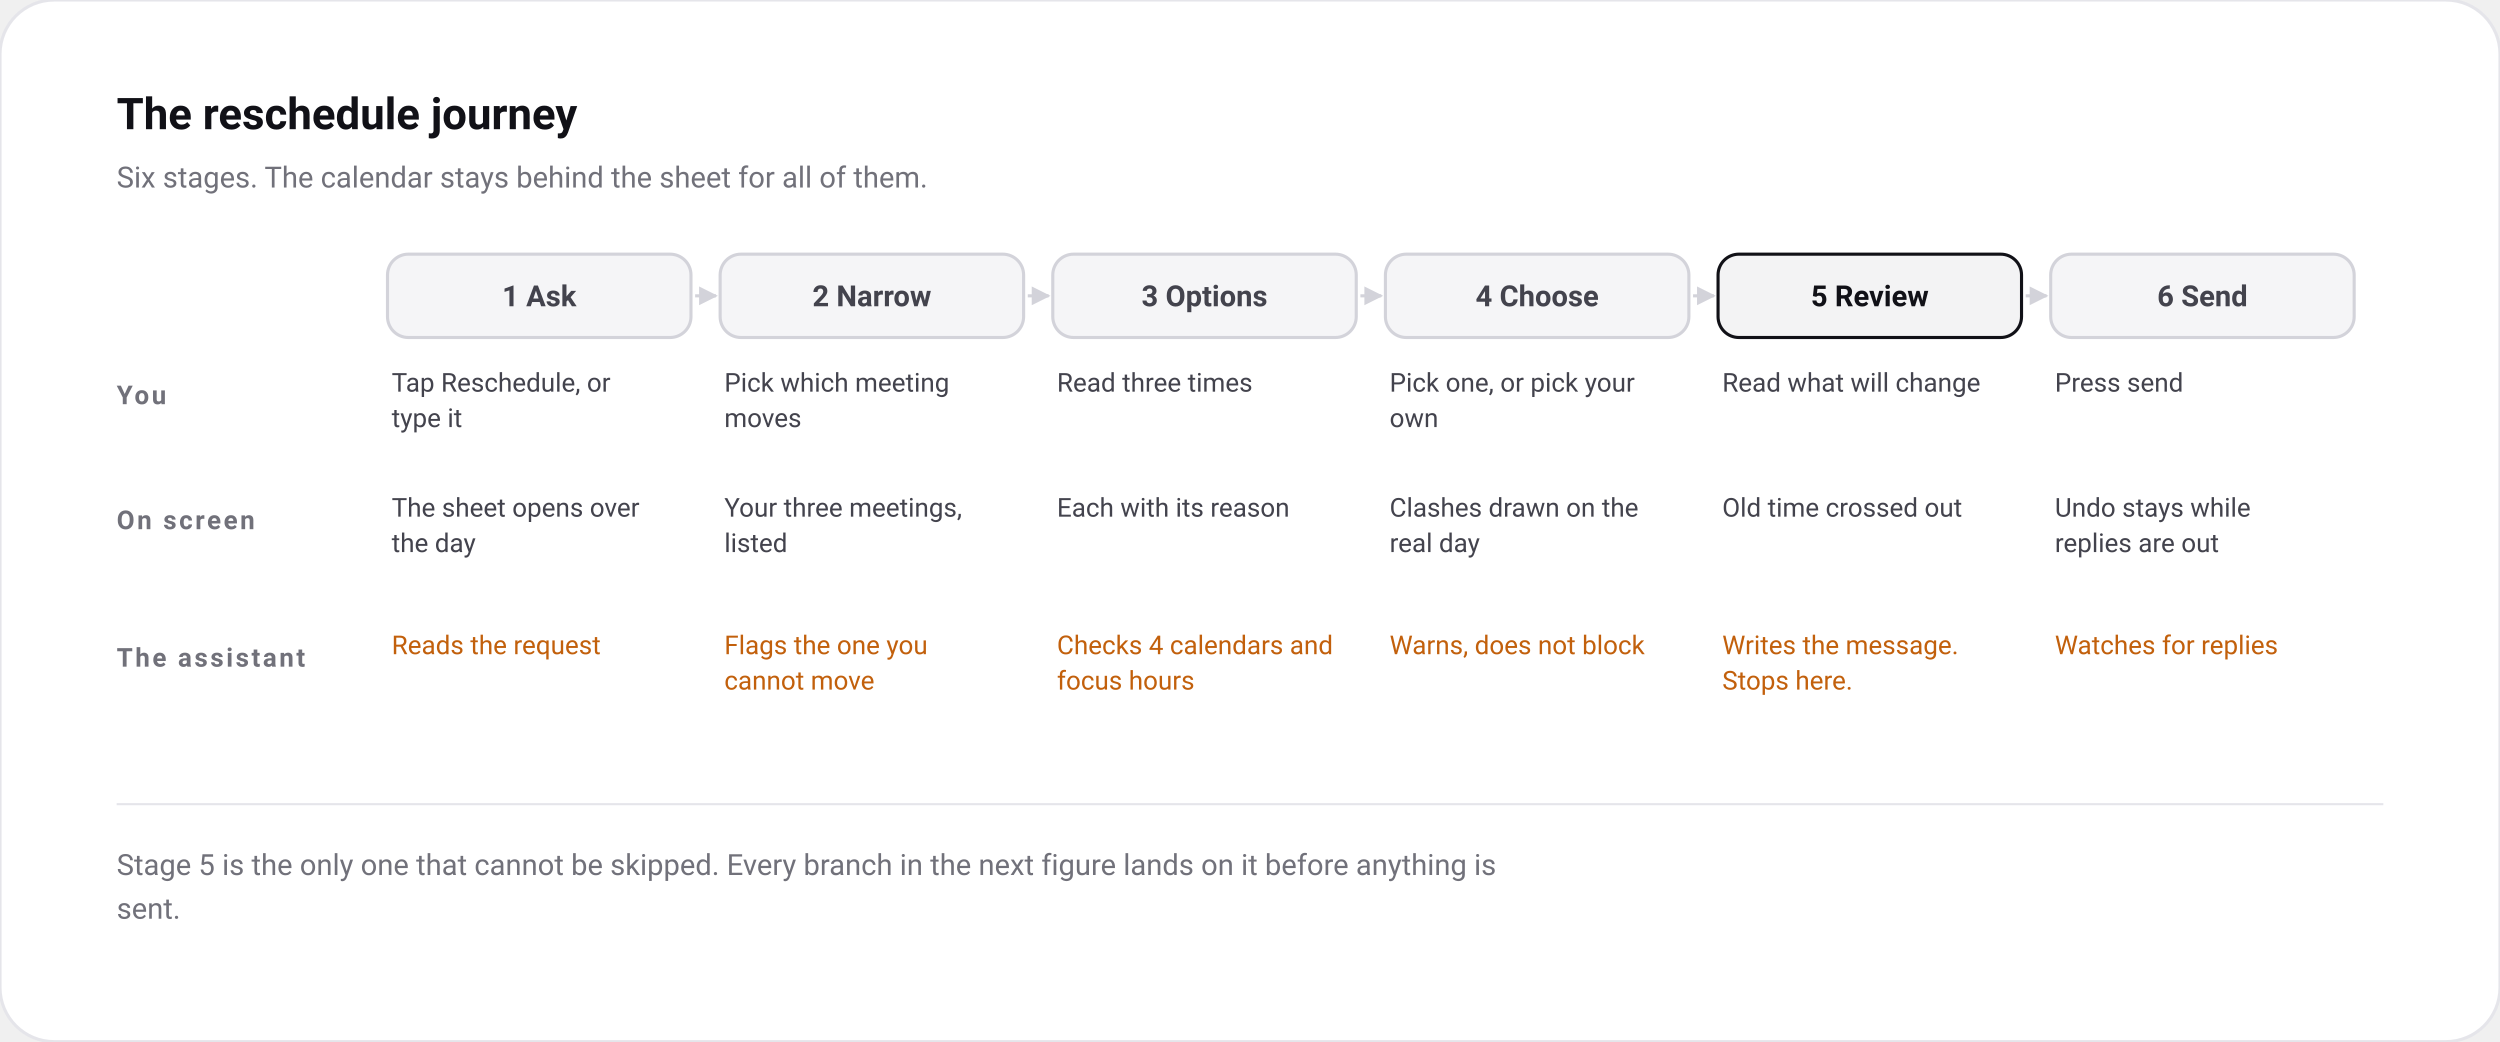
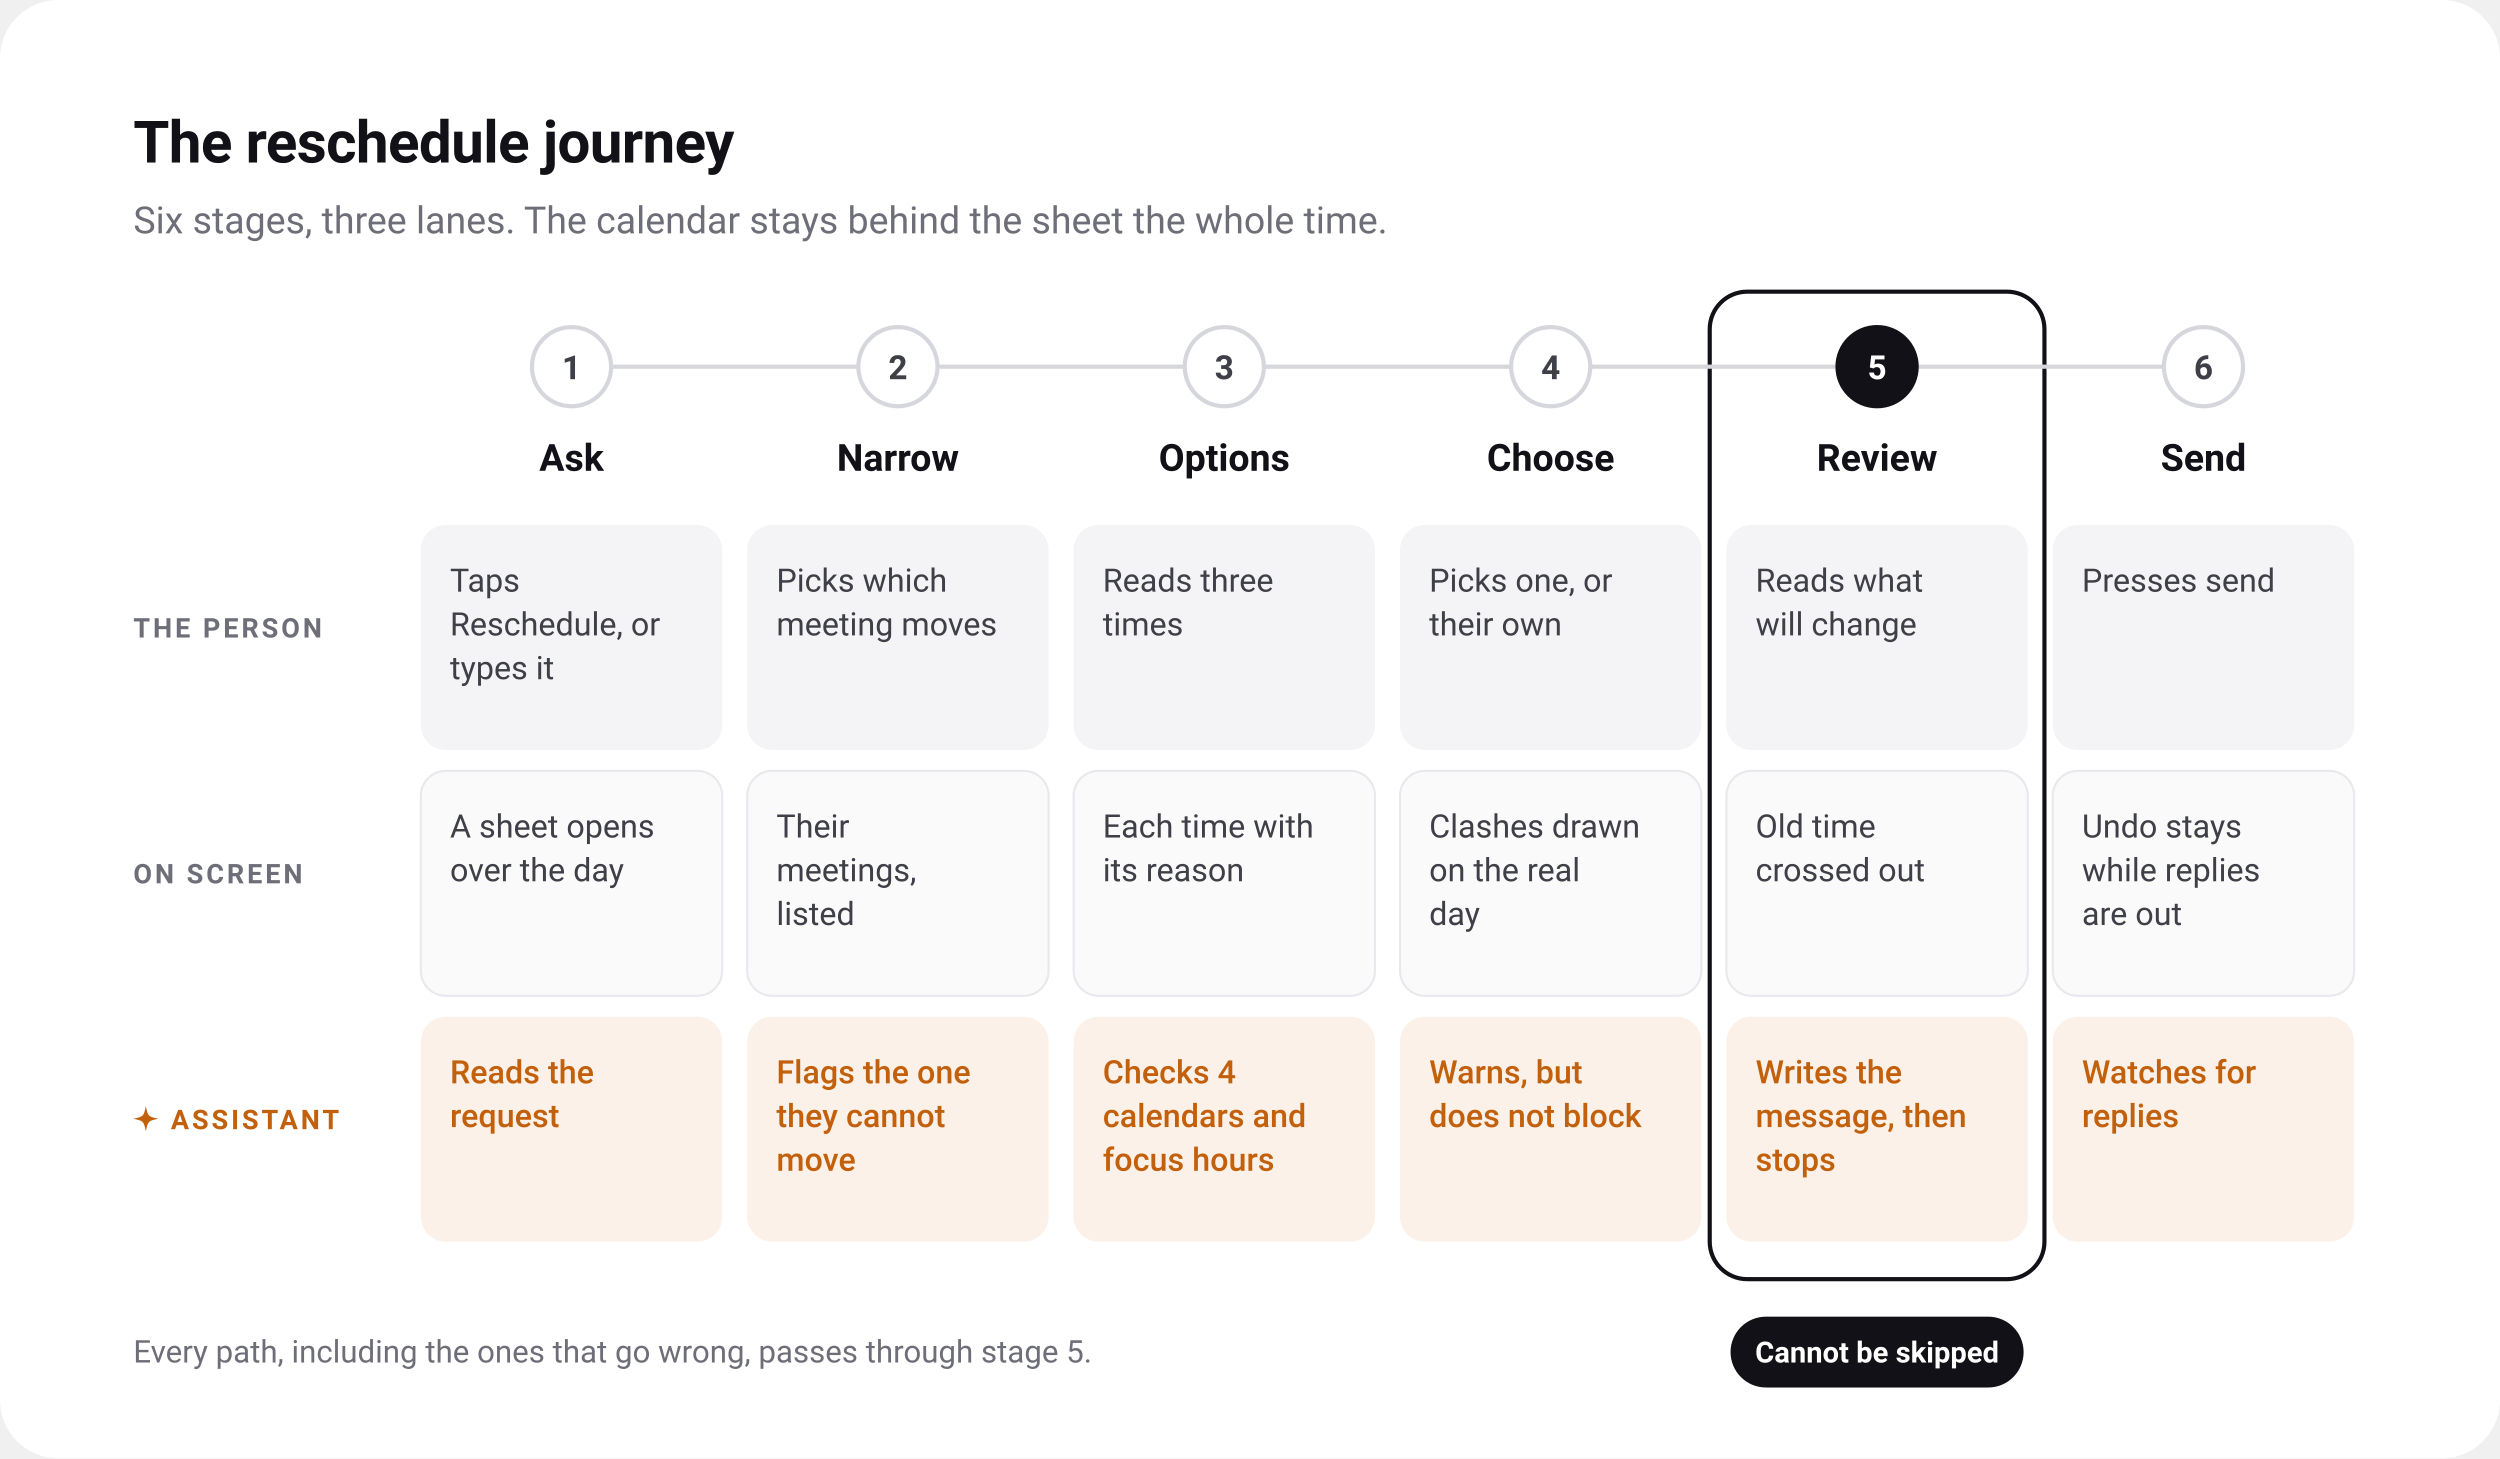
- <svg xmlns="http://www.w3.org/2000/svg" viewBox="0 0 1200 500" width="1200" height="500" role="img">
-   <rect width="1200" height="500" rx="26" fill="#ffffff" stroke="#e5e5ea" stroke-width="1.5" />
+ <svg xmlns="http://www.w3.org/2000/svg" viewBox="0 0 1200 700" width="1200" height="700" role="img">
  <defs>
-     <marker id="a" viewBox="0 0 10 10" refX="9" refY="5" markerWidth="6" markerHeight="6" orient="auto-start-reverse">
-       <path d="M0 0 L10 5 L0 10 z" fill="#d3d3da" />
+     <marker id="a" viewBox="0 0 10 10" refX="8" refY="5" markerWidth="7" markerHeight="7" orient="auto-start-reverse">
+       <path d="M1 1 L9 5 L1 9" fill="none" stroke="#a1a1aa" stroke-width="1.8" stroke-linecap="round" stroke-linejoin="round" />
    </marker>
-     <marker id="ao" viewBox="0 0 10 10" refX="9" refY="5" markerWidth="6" markerHeight="6" orient="auto-start-reverse">
-       <path d="M0 0 L10 5 L0 10 z" fill="#c2600c" />
+     <marker id="ai" viewBox="0 0 10 10" refX="8" refY="5" markerWidth="7" markerHeight="7" orient="auto-start-reverse">
+       <path d="M1 1 L9 5 L1 9" fill="none" stroke="#111117" stroke-width="1.8" stroke-linecap="round" stroke-linejoin="round" />
    </marker>
+     <pattern id="stripe" width="10" height="10" patternUnits="userSpaceOnUse" patternTransform="rotate(45)">
+       <rect width="10" height="10" fill="#f1f1f4" />
+       <rect width="4" height="10" fill="#dcdce2" />
+     </pattern>
  </defs>
-   <text x="56" y="62" font-family="system-ui,-apple-system,'Segoe UI',Roboto,Helvetica,Arial,sans-serif" font-size="21" font-weight="600" fill="#111117" text-anchor="start">The reschedule journey</text>
-   <text x="56" y="90" font-family="system-ui,-apple-system,'Segoe UI',Roboto,Helvetica,Arial,sans-serif" font-size="14" font-weight="400" fill="#71717a" text-anchor="start">Six stages. The calendar stays behind the sheet for all of them.</text>
-   <text x="56" y="194" font-family="system-ui,-apple-system,'Segoe UI',Roboto,Helvetica,Arial,sans-serif" font-size="12.5" font-weight="600" fill="#71717a" text-anchor="start" letter-spacing="1.2">You</text>
-   <text x="56" y="254" font-family="system-ui,-apple-system,'Segoe UI',Roboto,Helvetica,Arial,sans-serif" font-size="12.5" font-weight="600" fill="#71717a" text-anchor="start" letter-spacing="1.2">On screen</text>
-   <text x="56" y="320" font-family="system-ui,-apple-system,'Segoe UI',Roboto,Helvetica,Arial,sans-serif" font-size="12.5" font-weight="600" fill="#71717a" text-anchor="start" letter-spacing="1.2">The assistant</text>
-   <rect x="186" y="122" width="145.667" height="40" rx="10" fill="#f5f5f7" stroke="#d3d3da" stroke-width="1.5" />
-   <text x="258.833" y="147" font-family="system-ui,-apple-system,'Segoe UI',Roboto,Helvetica,Arial,sans-serif" font-size="14" font-weight="600" fill="#43434d" text-anchor="middle">1  Ask</text>
-   <text x="188" y="188" font-family="system-ui,-apple-system,'Segoe UI',Roboto,Helvetica,Arial,sans-serif" font-size="12.5" font-weight="400" fill="#43434d" text-anchor="start">Tap Reschedule, or</text>
-   <text x="188" y="205" font-family="system-ui,-apple-system,'Segoe UI',Roboto,Helvetica,Arial,sans-serif" font-size="12.5" font-weight="400" fill="#43434d" text-anchor="start">type it</text>
-   <text x="188" y="248" font-family="system-ui,-apple-system,'Segoe UI',Roboto,Helvetica,Arial,sans-serif" font-size="12.5" font-weight="400" fill="#43434d" text-anchor="start">The sheet opens over</text>
-   <text x="188" y="265" font-family="system-ui,-apple-system,'Segoe UI',Roboto,Helvetica,Arial,sans-serif" font-size="12.5" font-weight="400" fill="#43434d" text-anchor="start">the day</text>
-   <text x="188" y="314" font-family="system-ui,-apple-system,'Segoe UI',Roboto,Helvetica,Arial,sans-serif" font-size="12.5" font-weight="400" fill="#c2600c" text-anchor="start">Reads the request</text>
-   <line x1="333.667" y1="142" x2="343.667" y2="142" stroke="#d3d3da" stroke-width="1.5" marker-end="url(#a)" />
-   <rect x="345.667" y="122" width="145.667" height="40" rx="10" fill="#f5f5f7" stroke="#d3d3da" stroke-width="1.5" />
-   <text x="418.5" y="147" font-family="system-ui,-apple-system,'Segoe UI',Roboto,Helvetica,Arial,sans-serif" font-size="14" font-weight="600" fill="#43434d" text-anchor="middle">2  Narrow</text>
-   <text x="347.667" y="188" font-family="system-ui,-apple-system,'Segoe UI',Roboto,Helvetica,Arial,sans-serif" font-size="12.5" font-weight="400" fill="#43434d" text-anchor="start">Pick which meeting</text>
-   <text x="347.667" y="205" font-family="system-ui,-apple-system,'Segoe UI',Roboto,Helvetica,Arial,sans-serif" font-size="12.5" font-weight="400" fill="#43434d" text-anchor="start">moves</text>
-   <text x="347.667" y="248" font-family="system-ui,-apple-system,'Segoe UI',Roboto,Helvetica,Arial,sans-serif" font-size="12.5" font-weight="400" fill="#43434d" text-anchor="start">Your three meetings,</text>
-   <text x="347.667" y="265" font-family="system-ui,-apple-system,'Segoe UI',Roboto,Helvetica,Arial,sans-serif" font-size="12.5" font-weight="400" fill="#43434d" text-anchor="start">listed</text>
-   <text x="347.667" y="314" font-family="system-ui,-apple-system,'Segoe UI',Roboto,Helvetica,Arial,sans-serif" font-size="12.5" font-weight="400" fill="#c2600c" text-anchor="start">Flags the one you</text>
-   <text x="347.667" y="331" font-family="system-ui,-apple-system,'Segoe UI',Roboto,Helvetica,Arial,sans-serif" font-size="12.5" font-weight="400" fill="#c2600c" text-anchor="start">cannot move</text>
-   <line x1="493.333" y1="142" x2="503.333" y2="142" stroke="#d3d3da" stroke-width="1.5" marker-end="url(#a)" />
-   <rect x="505.333" y="122" width="145.667" height="40" rx="10" fill="#f5f5f7" stroke="#d3d3da" stroke-width="1.5" />
-   <text x="578.167" y="147" font-family="system-ui,-apple-system,'Segoe UI',Roboto,Helvetica,Arial,sans-serif" font-size="14" font-weight="600" fill="#43434d" text-anchor="middle">3  Options</text>
-   <text x="507.333" y="188" font-family="system-ui,-apple-system,'Segoe UI',Roboto,Helvetica,Arial,sans-serif" font-size="12.5" font-weight="400" fill="#43434d" text-anchor="start">Read three times</text>
-   <text x="507.333" y="248" font-family="system-ui,-apple-system,'Segoe UI',Roboto,Helvetica,Arial,sans-serif" font-size="12.5" font-weight="400" fill="#43434d" text-anchor="start">Each with its reason</text>
-   <text x="507.333" y="314" font-family="system-ui,-apple-system,'Segoe UI',Roboto,Helvetica,Arial,sans-serif" font-size="12.5" font-weight="400" fill="#c2600c" text-anchor="start">Checks 4 calendars and</text>
-   <text x="507.333" y="331" font-family="system-ui,-apple-system,'Segoe UI',Roboto,Helvetica,Arial,sans-serif" font-size="12.5" font-weight="400" fill="#c2600c" text-anchor="start">focus hours</text>
-   <line x1="653" y1="142" x2="663" y2="142" stroke="#d3d3da" stroke-width="1.5" marker-end="url(#a)" />
-   <rect x="665" y="122" width="145.667" height="40" rx="10" fill="#f5f5f7" stroke="#d3d3da" stroke-width="1.5" />
-   <text x="737.833" y="147" font-family="system-ui,-apple-system,'Segoe UI',Roboto,Helvetica,Arial,sans-serif" font-size="14" font-weight="600" fill="#43434d" text-anchor="middle">4  Choose</text>
-   <text x="667" y="188" font-family="system-ui,-apple-system,'Segoe UI',Roboto,Helvetica,Arial,sans-serif" font-size="12.5" font-weight="400" fill="#43434d" text-anchor="start">Pick one, or pick your</text>
-   <text x="667" y="205" font-family="system-ui,-apple-system,'Segoe UI',Roboto,Helvetica,Arial,sans-serif" font-size="12.5" font-weight="400" fill="#43434d" text-anchor="start">own</text>
-   <text x="667" y="248" font-family="system-ui,-apple-system,'Segoe UI',Roboto,Helvetica,Arial,sans-serif" font-size="12.5" font-weight="400" fill="#43434d" text-anchor="start">Clashes drawn on the</text>
-   <text x="667" y="265" font-family="system-ui,-apple-system,'Segoe UI',Roboto,Helvetica,Arial,sans-serif" font-size="12.5" font-weight="400" fill="#43434d" text-anchor="start">real day</text>
-   <text x="667" y="314" font-family="system-ui,-apple-system,'Segoe UI',Roboto,Helvetica,Arial,sans-serif" font-size="12.5" font-weight="400" fill="#c2600c" text-anchor="start">Warns, does not block</text>
-   <line x1="812.667" y1="142" x2="822.667" y2="142" stroke="#d3d3da" stroke-width="1.5" marker-end="url(#a)" />
-   <rect x="824.667" y="122" width="145.667" height="40" rx="10" fill="rgba(17,17,23,0.05)" stroke="#111117" stroke-width="1.5" />
-   <text x="897.5" y="147" font-family="system-ui,-apple-system,'Segoe UI',Roboto,Helvetica,Arial,sans-serif" font-size="14" font-weight="600" fill="#111117" text-anchor="middle">5  Review</text>
-   <text x="826.667" y="188" font-family="system-ui,-apple-system,'Segoe UI',Roboto,Helvetica,Arial,sans-serif" font-size="12.5" font-weight="400" fill="#43434d" text-anchor="start">Read what will change</text>
-   <text x="826.667" y="248" font-family="system-ui,-apple-system,'Segoe UI',Roboto,Helvetica,Arial,sans-serif" font-size="12.5" font-weight="400" fill="#43434d" text-anchor="start">Old time crossed out</text>
-   <text x="826.667" y="314" font-family="system-ui,-apple-system,'Segoe UI',Roboto,Helvetica,Arial,sans-serif" font-size="12.5" font-weight="400" fill="#c2600c" text-anchor="start">Writes the message.</text>
-   <text x="826.667" y="331" font-family="system-ui,-apple-system,'Segoe UI',Roboto,Helvetica,Arial,sans-serif" font-size="12.5" font-weight="400" fill="#c2600c" text-anchor="start">Stops here.</text>
-   <line x1="972.333" y1="142" x2="982.333" y2="142" stroke="#d3d3da" stroke-width="1.5" marker-end="url(#a)" />
-   <rect x="984.333" y="122" width="145.667" height="40" rx="10" fill="#f5f5f7" stroke="#d3d3da" stroke-width="1.5" />
-   <text x="1057.167" y="147" font-family="system-ui,-apple-system,'Segoe UI',Roboto,Helvetica,Arial,sans-serif" font-size="14" font-weight="600" fill="#43434d" text-anchor="middle">6  Send</text>
-   <text x="986.333" y="188" font-family="system-ui,-apple-system,'Segoe UI',Roboto,Helvetica,Arial,sans-serif" font-size="12.5" font-weight="400" fill="#43434d" text-anchor="start">Press send</text>
-   <text x="986.333" y="248" font-family="system-ui,-apple-system,'Segoe UI',Roboto,Helvetica,Arial,sans-serif" font-size="12.5" font-weight="400" fill="#43434d" text-anchor="start">Undo stays while</text>
-   <text x="986.333" y="265" font-family="system-ui,-apple-system,'Segoe UI',Roboto,Helvetica,Arial,sans-serif" font-size="12.5" font-weight="400" fill="#43434d" text-anchor="start">replies are out</text>
-   <text x="986.333" y="314" font-family="system-ui,-apple-system,'Segoe UI',Roboto,Helvetica,Arial,sans-serif" font-size="12.5" font-weight="400" fill="#c2600c" text-anchor="start">Watches for replies</text>
-   <line x1="56" y1="386" x2="1144" y2="386" stroke="#e5e5ea" />
-   <text x="56" y="420" font-family="system-ui,-apple-system,'Segoe UI',Roboto,Helvetica,Arial,sans-serif" font-size="14" font-weight="400" fill="#71717a" text-anchor="start">Stage 5 is the only one that cannot be skipped. Every branch in the next figure lands on it before anything is</text>
-   <text x="56" y="441" font-family="system-ui,-apple-system,'Segoe UI',Roboto,Helvetica,Arial,sans-serif" font-size="14" font-weight="400" fill="#71717a" text-anchor="start">sent.</text>
+   <rect width="1200" height="700" rx="28" fill="#ffffff" />
+   <text x="64" y="78" font-family="system-ui,-apple-system,'Segoe UI',Roboto,Helvetica,Arial,sans-serif" font-size="28" font-weight="650" fill="#111117" text-anchor="start" letter-spacing="-0.3">The reschedule journey</text>
+   <text x="64" y="112" font-family="system-ui,-apple-system,'Segoe UI',Roboto,Helvetica,Arial,sans-serif" font-size="18" font-weight="400" fill="#6e6e78" text-anchor="start">Six stages, three lanes. The calendar stays behind the sheet the whole time.</text>
+   <rect x="820.667" y="140" width="160.667" height="474" rx="18" fill="none" stroke="#111117" stroke-width="2" />
+   <line x1="274.333" y1="176" x2="1057.667" y2="176" stroke="#d6d6dd" stroke-width="2" />
+   <circle cx="274.333" cy="176" r="19" fill="#ffffff" stroke="#d6d6dd" stroke-width="2" />
+   <text x="274.333" y="182" font-family="system-ui,-apple-system,'Segoe UI',Roboto,Helvetica,Arial,sans-serif" font-size="16" font-weight="650" fill="#3f3f48" text-anchor="middle">1</text>
+   <text x="274.333" y="226" font-family="system-ui,-apple-system,'Segoe UI',Roboto,Helvetica,Arial,sans-serif" font-size="18" font-weight="650" fill="#111117" text-anchor="middle">Ask</text>
+   <circle cx="431" cy="176" r="19" fill="#ffffff" stroke="#d6d6dd" stroke-width="2" />
+   <text x="431" y="182" font-family="system-ui,-apple-system,'Segoe UI',Roboto,Helvetica,Arial,sans-serif" font-size="16" font-weight="650" fill="#3f3f48" text-anchor="middle">2</text>
+   <text x="431" y="226" font-family="system-ui,-apple-system,'Segoe UI',Roboto,Helvetica,Arial,sans-serif" font-size="18" font-weight="650" fill="#111117" text-anchor="middle">Narrow</text>
+   <circle cx="587.667" cy="176" r="19" fill="#ffffff" stroke="#d6d6dd" stroke-width="2" />
+   <text x="587.667" y="182" font-family="system-ui,-apple-system,'Segoe UI',Roboto,Helvetica,Arial,sans-serif" font-size="16" font-weight="650" fill="#3f3f48" text-anchor="middle">3</text>
+   <text x="587.667" y="226" font-family="system-ui,-apple-system,'Segoe UI',Roboto,Helvetica,Arial,sans-serif" font-size="18" font-weight="650" fill="#111117" text-anchor="middle">Options</text>
+   <circle cx="744.333" cy="176" r="19" fill="#ffffff" stroke="#d6d6dd" stroke-width="2" />
+   <text x="744.333" y="182" font-family="system-ui,-apple-system,'Segoe UI',Roboto,Helvetica,Arial,sans-serif" font-size="16" font-weight="650" fill="#3f3f48" text-anchor="middle">4</text>
+   <text x="744.333" y="226" font-family="system-ui,-apple-system,'Segoe UI',Roboto,Helvetica,Arial,sans-serif" font-size="18" font-weight="650" fill="#111117" text-anchor="middle">Choose</text>
+   <circle cx="901" cy="176" r="19" fill="#111117" stroke="#111117" stroke-width="2" />
+   <text x="901" y="182" font-family="system-ui,-apple-system,'Segoe UI',Roboto,Helvetica,Arial,sans-serif" font-size="16" font-weight="650" fill="#fff" text-anchor="middle">5</text>
+   <text x="901" y="226" font-family="system-ui,-apple-system,'Segoe UI',Roboto,Helvetica,Arial,sans-serif" font-size="18" font-weight="650" fill="#111117" text-anchor="middle">Review</text>
+   <circle cx="1057.667" cy="176" r="19" fill="#ffffff" stroke="#d6d6dd" stroke-width="2" />
+   <text x="1057.667" y="182" font-family="system-ui,-apple-system,'Segoe UI',Roboto,Helvetica,Arial,sans-serif" font-size="16" font-weight="650" fill="#3f3f48" text-anchor="middle">6</text>
+   <text x="1057.667" y="226" font-family="system-ui,-apple-system,'Segoe UI',Roboto,Helvetica,Arial,sans-serif" font-size="18" font-weight="650" fill="#111117" text-anchor="middle">Send</text>
+   <text x="64" y="306" font-family="system-ui,-apple-system,'Segoe UI',Roboto,Helvetica,Arial,sans-serif" font-size="13" font-weight="650" fill="#6e6e78" text-anchor="start" letter-spacing="1.4">THE PERSON</text>
+   <rect x="202" y="252" width="144.667" height="108" rx="12" fill="#f4f4f6" stroke="none" stroke-width="1" />
+   <text x="216" y="284" font-family="system-ui,-apple-system,'Segoe UI',Roboto,Helvetica,Arial,sans-serif" font-size="15.5" font-weight="400" fill="#3f3f48" text-anchor="start">Taps</text>
+   <text x="216" y="305" font-family="system-ui,-apple-system,'Segoe UI',Roboto,Helvetica,Arial,sans-serif" font-size="15.5" font-weight="400" fill="#3f3f48" text-anchor="start">Reschedule, or</text>
+   <text x="216" y="326" font-family="system-ui,-apple-system,'Segoe UI',Roboto,Helvetica,Arial,sans-serif" font-size="15.5" font-weight="400" fill="#3f3f48" text-anchor="start">types it</text>
+   <rect x="358.667" y="252" width="144.667" height="108" rx="12" fill="#f4f4f6" stroke="none" stroke-width="1" />
+   <text x="372.667" y="284" font-family="system-ui,-apple-system,'Segoe UI',Roboto,Helvetica,Arial,sans-serif" font-size="15.5" font-weight="400" fill="#3f3f48" text-anchor="start">Picks which</text>
+   <text x="372.667" y="305" font-family="system-ui,-apple-system,'Segoe UI',Roboto,Helvetica,Arial,sans-serif" font-size="15.5" font-weight="400" fill="#3f3f48" text-anchor="start">meeting moves</text>
+   <rect x="515.333" y="252" width="144.667" height="108" rx="12" fill="#f4f4f6" stroke="none" stroke-width="1" />
+   <text x="529.333" y="284" font-family="system-ui,-apple-system,'Segoe UI',Roboto,Helvetica,Arial,sans-serif" font-size="15.5" font-weight="400" fill="#3f3f48" text-anchor="start">Reads three</text>
+   <text x="529.333" y="305" font-family="system-ui,-apple-system,'Segoe UI',Roboto,Helvetica,Arial,sans-serif" font-size="15.5" font-weight="400" fill="#3f3f48" text-anchor="start">times</text>
+   <rect x="672" y="252" width="144.667" height="108" rx="12" fill="#f4f4f6" stroke="none" stroke-width="1" />
+   <text x="686" y="284" font-family="system-ui,-apple-system,'Segoe UI',Roboto,Helvetica,Arial,sans-serif" font-size="15.5" font-weight="400" fill="#3f3f48" text-anchor="start">Picks one, or</text>
+   <text x="686" y="305" font-family="system-ui,-apple-system,'Segoe UI',Roboto,Helvetica,Arial,sans-serif" font-size="15.5" font-weight="400" fill="#3f3f48" text-anchor="start">their own</text>
+   <rect x="828.667" y="252" width="144.667" height="108" rx="12" fill="#f4f4f6" stroke="none" stroke-width="1" />
+   <text x="842.667" y="284" font-family="system-ui,-apple-system,'Segoe UI',Roboto,Helvetica,Arial,sans-serif" font-size="15.5" font-weight="400" fill="#3f3f48" text-anchor="start">Reads what</text>
+   <text x="842.667" y="305" font-family="system-ui,-apple-system,'Segoe UI',Roboto,Helvetica,Arial,sans-serif" font-size="15.5" font-weight="400" fill="#3f3f48" text-anchor="start">will change</text>
+   <rect x="985.333" y="252" width="144.667" height="108" rx="12" fill="#f4f4f6" stroke="none" stroke-width="1" />
+   <text x="999.333" y="284" font-family="system-ui,-apple-system,'Segoe UI',Roboto,Helvetica,Arial,sans-serif" font-size="15.5" font-weight="400" fill="#3f3f48" text-anchor="start">Presses send</text>
+   <text x="64" y="424" font-family="system-ui,-apple-system,'Segoe UI',Roboto,Helvetica,Arial,sans-serif" font-size="13" font-weight="650" fill="#6e6e78" text-anchor="start" letter-spacing="1.4">ON SCREEN</text>
+   <rect x="202" y="370" width="144.667" height="108" rx="12" fill="#fafafb" stroke="#e8e8ed" stroke-width="1" />
+   <text x="216" y="402" font-family="system-ui,-apple-system,'Segoe UI',Roboto,Helvetica,Arial,sans-serif" font-size="15.5" font-weight="400" fill="#3f3f48" text-anchor="start">A sheet opens</text>
+   <text x="216" y="423" font-family="system-ui,-apple-system,'Segoe UI',Roboto,Helvetica,Arial,sans-serif" font-size="15.5" font-weight="400" fill="#3f3f48" text-anchor="start">over the day</text>
+   <rect x="358.667" y="370" width="144.667" height="108" rx="12" fill="#fafafb" stroke="#e8e8ed" stroke-width="1" />
+   <text x="372.667" y="402" font-family="system-ui,-apple-system,'Segoe UI',Roboto,Helvetica,Arial,sans-serif" font-size="15.5" font-weight="400" fill="#3f3f48" text-anchor="start">Their</text>
+   <text x="372.667" y="423" font-family="system-ui,-apple-system,'Segoe UI',Roboto,Helvetica,Arial,sans-serif" font-size="15.5" font-weight="400" fill="#3f3f48" text-anchor="start">meetings,</text>
+   <text x="372.667" y="444" font-family="system-ui,-apple-system,'Segoe UI',Roboto,Helvetica,Arial,sans-serif" font-size="15.5" font-weight="400" fill="#3f3f48" text-anchor="start">listed</text>
+   <rect x="515.333" y="370" width="144.667" height="108" rx="12" fill="#fafafb" stroke="#e8e8ed" stroke-width="1" />
+   <text x="529.333" y="402" font-family="system-ui,-apple-system,'Segoe UI',Roboto,Helvetica,Arial,sans-serif" font-size="15.5" font-weight="400" fill="#3f3f48" text-anchor="start">Each time with</text>
+   <text x="529.333" y="423" font-family="system-ui,-apple-system,'Segoe UI',Roboto,Helvetica,Arial,sans-serif" font-size="15.5" font-weight="400" fill="#3f3f48" text-anchor="start">its reason</text>
+   <rect x="672" y="370" width="144.667" height="108" rx="12" fill="#fafafb" stroke="#e8e8ed" stroke-width="1" />
+   <text x="686" y="402" font-family="system-ui,-apple-system,'Segoe UI',Roboto,Helvetica,Arial,sans-serif" font-size="15.5" font-weight="400" fill="#3f3f48" text-anchor="start">Clashes drawn</text>
+   <text x="686" y="423" font-family="system-ui,-apple-system,'Segoe UI',Roboto,Helvetica,Arial,sans-serif" font-size="15.5" font-weight="400" fill="#3f3f48" text-anchor="start">on the real</text>
+   <text x="686" y="444" font-family="system-ui,-apple-system,'Segoe UI',Roboto,Helvetica,Arial,sans-serif" font-size="15.5" font-weight="400" fill="#3f3f48" text-anchor="start">day</text>
+   <rect x="828.667" y="370" width="144.667" height="108" rx="12" fill="#fafafb" stroke="#e8e8ed" stroke-width="1" />
+   <text x="842.667" y="402" font-family="system-ui,-apple-system,'Segoe UI',Roboto,Helvetica,Arial,sans-serif" font-size="15.5" font-weight="400" fill="#3f3f48" text-anchor="start">Old time</text>
+   <text x="842.667" y="423" font-family="system-ui,-apple-system,'Segoe UI',Roboto,Helvetica,Arial,sans-serif" font-size="15.5" font-weight="400" fill="#3f3f48" text-anchor="start">crossed out</text>
+   <rect x="985.333" y="370" width="144.667" height="108" rx="12" fill="#fafafb" stroke="#e8e8ed" stroke-width="1" />
+   <text x="999.333" y="402" font-family="system-ui,-apple-system,'Segoe UI',Roboto,Helvetica,Arial,sans-serif" font-size="15.5" font-weight="400" fill="#3f3f48" text-anchor="start">Undo stays</text>
+   <text x="999.333" y="423" font-family="system-ui,-apple-system,'Segoe UI',Roboto,Helvetica,Arial,sans-serif" font-size="15.5" font-weight="400" fill="#3f3f48" text-anchor="start">while replies</text>
+   <text x="999.333" y="444" font-family="system-ui,-apple-system,'Segoe UI',Roboto,Helvetica,Arial,sans-serif" font-size="15.5" font-weight="400" fill="#3f3f48" text-anchor="start">are out</text>
+   <path d="M70 531 C71.08 535.92 71.08 535.92 76 537 C71.08 538.08 71.08 538.08 70 543 C68.92 538.08 68.92 538.08 64 537 C68.92 535.92 68.92 535.92 70 531Z" fill="#c2600c" />
+   <text x="82" y="542" font-family="system-ui,-apple-system,'Segoe UI',Roboto,Helvetica,Arial,sans-serif" font-size="13" font-weight="650" fill="#c2600c" text-anchor="start" letter-spacing="1.4">ASSISTANT</text>
+   <rect x="202" y="488" width="144.667" height="108" rx="12" fill="#fbf1e8" stroke="none" stroke-width="1" />
+   <text x="216" y="520" font-family="system-ui,-apple-system,'Segoe UI',Roboto,Helvetica,Arial,sans-serif" font-size="15.5" font-weight="500" fill="#c2600c" text-anchor="start">Reads the</text>
+   <text x="216" y="541" font-family="system-ui,-apple-system,'Segoe UI',Roboto,Helvetica,Arial,sans-serif" font-size="15.5" font-weight="500" fill="#c2600c" text-anchor="start">request</text>
+   <rect x="358.667" y="488" width="144.667" height="108" rx="12" fill="#fbf1e8" stroke="none" stroke-width="1" />
+   <text x="372.667" y="520" font-family="system-ui,-apple-system,'Segoe UI',Roboto,Helvetica,Arial,sans-serif" font-size="15.5" font-weight="500" fill="#c2600c" text-anchor="start">Flags the one</text>
+   <text x="372.667" y="541" font-family="system-ui,-apple-system,'Segoe UI',Roboto,Helvetica,Arial,sans-serif" font-size="15.5" font-weight="500" fill="#c2600c" text-anchor="start">they cannot</text>
+   <text x="372.667" y="562" font-family="system-ui,-apple-system,'Segoe UI',Roboto,Helvetica,Arial,sans-serif" font-size="15.5" font-weight="500" fill="#c2600c" text-anchor="start">move</text>
+   <rect x="515.333" y="488" width="144.667" height="108" rx="12" fill="#fbf1e8" stroke="none" stroke-width="1" />
+   <text x="529.333" y="520" font-family="system-ui,-apple-system,'Segoe UI',Roboto,Helvetica,Arial,sans-serif" font-size="15.5" font-weight="500" fill="#c2600c" text-anchor="start">Checks 4</text>
+   <text x="529.333" y="541" font-family="system-ui,-apple-system,'Segoe UI',Roboto,Helvetica,Arial,sans-serif" font-size="15.5" font-weight="500" fill="#c2600c" text-anchor="start">calendars and</text>
+   <text x="529.333" y="562" font-family="system-ui,-apple-system,'Segoe UI',Roboto,Helvetica,Arial,sans-serif" font-size="15.5" font-weight="500" fill="#c2600c" text-anchor="start">focus hours</text>
+   <rect x="672" y="488" width="144.667" height="108" rx="12" fill="#fbf1e8" stroke="none" stroke-width="1" />
+   <text x="686" y="520" font-family="system-ui,-apple-system,'Segoe UI',Roboto,Helvetica,Arial,sans-serif" font-size="15.5" font-weight="500" fill="#c2600c" text-anchor="start">Warns, but</text>
+   <text x="686" y="541" font-family="system-ui,-apple-system,'Segoe UI',Roboto,Helvetica,Arial,sans-serif" font-size="15.5" font-weight="500" fill="#c2600c" text-anchor="start">does not block</text>
+   <rect x="828.667" y="488" width="144.667" height="108" rx="12" fill="#fbf1e8" stroke="none" stroke-width="1" />
+   <text x="842.667" y="520" font-family="system-ui,-apple-system,'Segoe UI',Roboto,Helvetica,Arial,sans-serif" font-size="15.5" font-weight="500" fill="#c2600c" text-anchor="start">Writes the</text>
+   <text x="842.667" y="541" font-family="system-ui,-apple-system,'Segoe UI',Roboto,Helvetica,Arial,sans-serif" font-size="15.5" font-weight="500" fill="#c2600c" text-anchor="start">message, then</text>
+   <text x="842.667" y="562" font-family="system-ui,-apple-system,'Segoe UI',Roboto,Helvetica,Arial,sans-serif" font-size="15.5" font-weight="500" fill="#c2600c" text-anchor="start">stops</text>
+   <rect x="985.333" y="488" width="144.667" height="108" rx="12" fill="#fbf1e8" stroke="none" stroke-width="1" />
+   <text x="999.333" y="520" font-family="system-ui,-apple-system,'Segoe UI',Roboto,Helvetica,Arial,sans-serif" font-size="15.5" font-weight="500" fill="#c2600c" text-anchor="start">Watches for</text>
+   <text x="999.333" y="541" font-family="system-ui,-apple-system,'Segoe UI',Roboto,Helvetica,Arial,sans-serif" font-size="15.5" font-weight="500" fill="#c2600c" text-anchor="start">replies</text>
+   <rect x="830.667" y="632" width="140.667" height="34" rx="17" fill="#111117" stroke="none" stroke-width="1.5" />
+   <text x="901" y="654" font-family="system-ui,-apple-system,'Segoe UI',Roboto,Helvetica,Arial,sans-serif" font-size="14" font-weight="600" fill="#fff" text-anchor="middle">Cannot be skipped</text>
+   <text x="64" y="654" font-family="system-ui,-apple-system,'Segoe UI',Roboto,Helvetica,Arial,sans-serif" font-size="15" font-weight="400" fill="#6e6e78" text-anchor="start">Every path, including the ones that go wrong, passes through stage 5.</text>
</svg>
